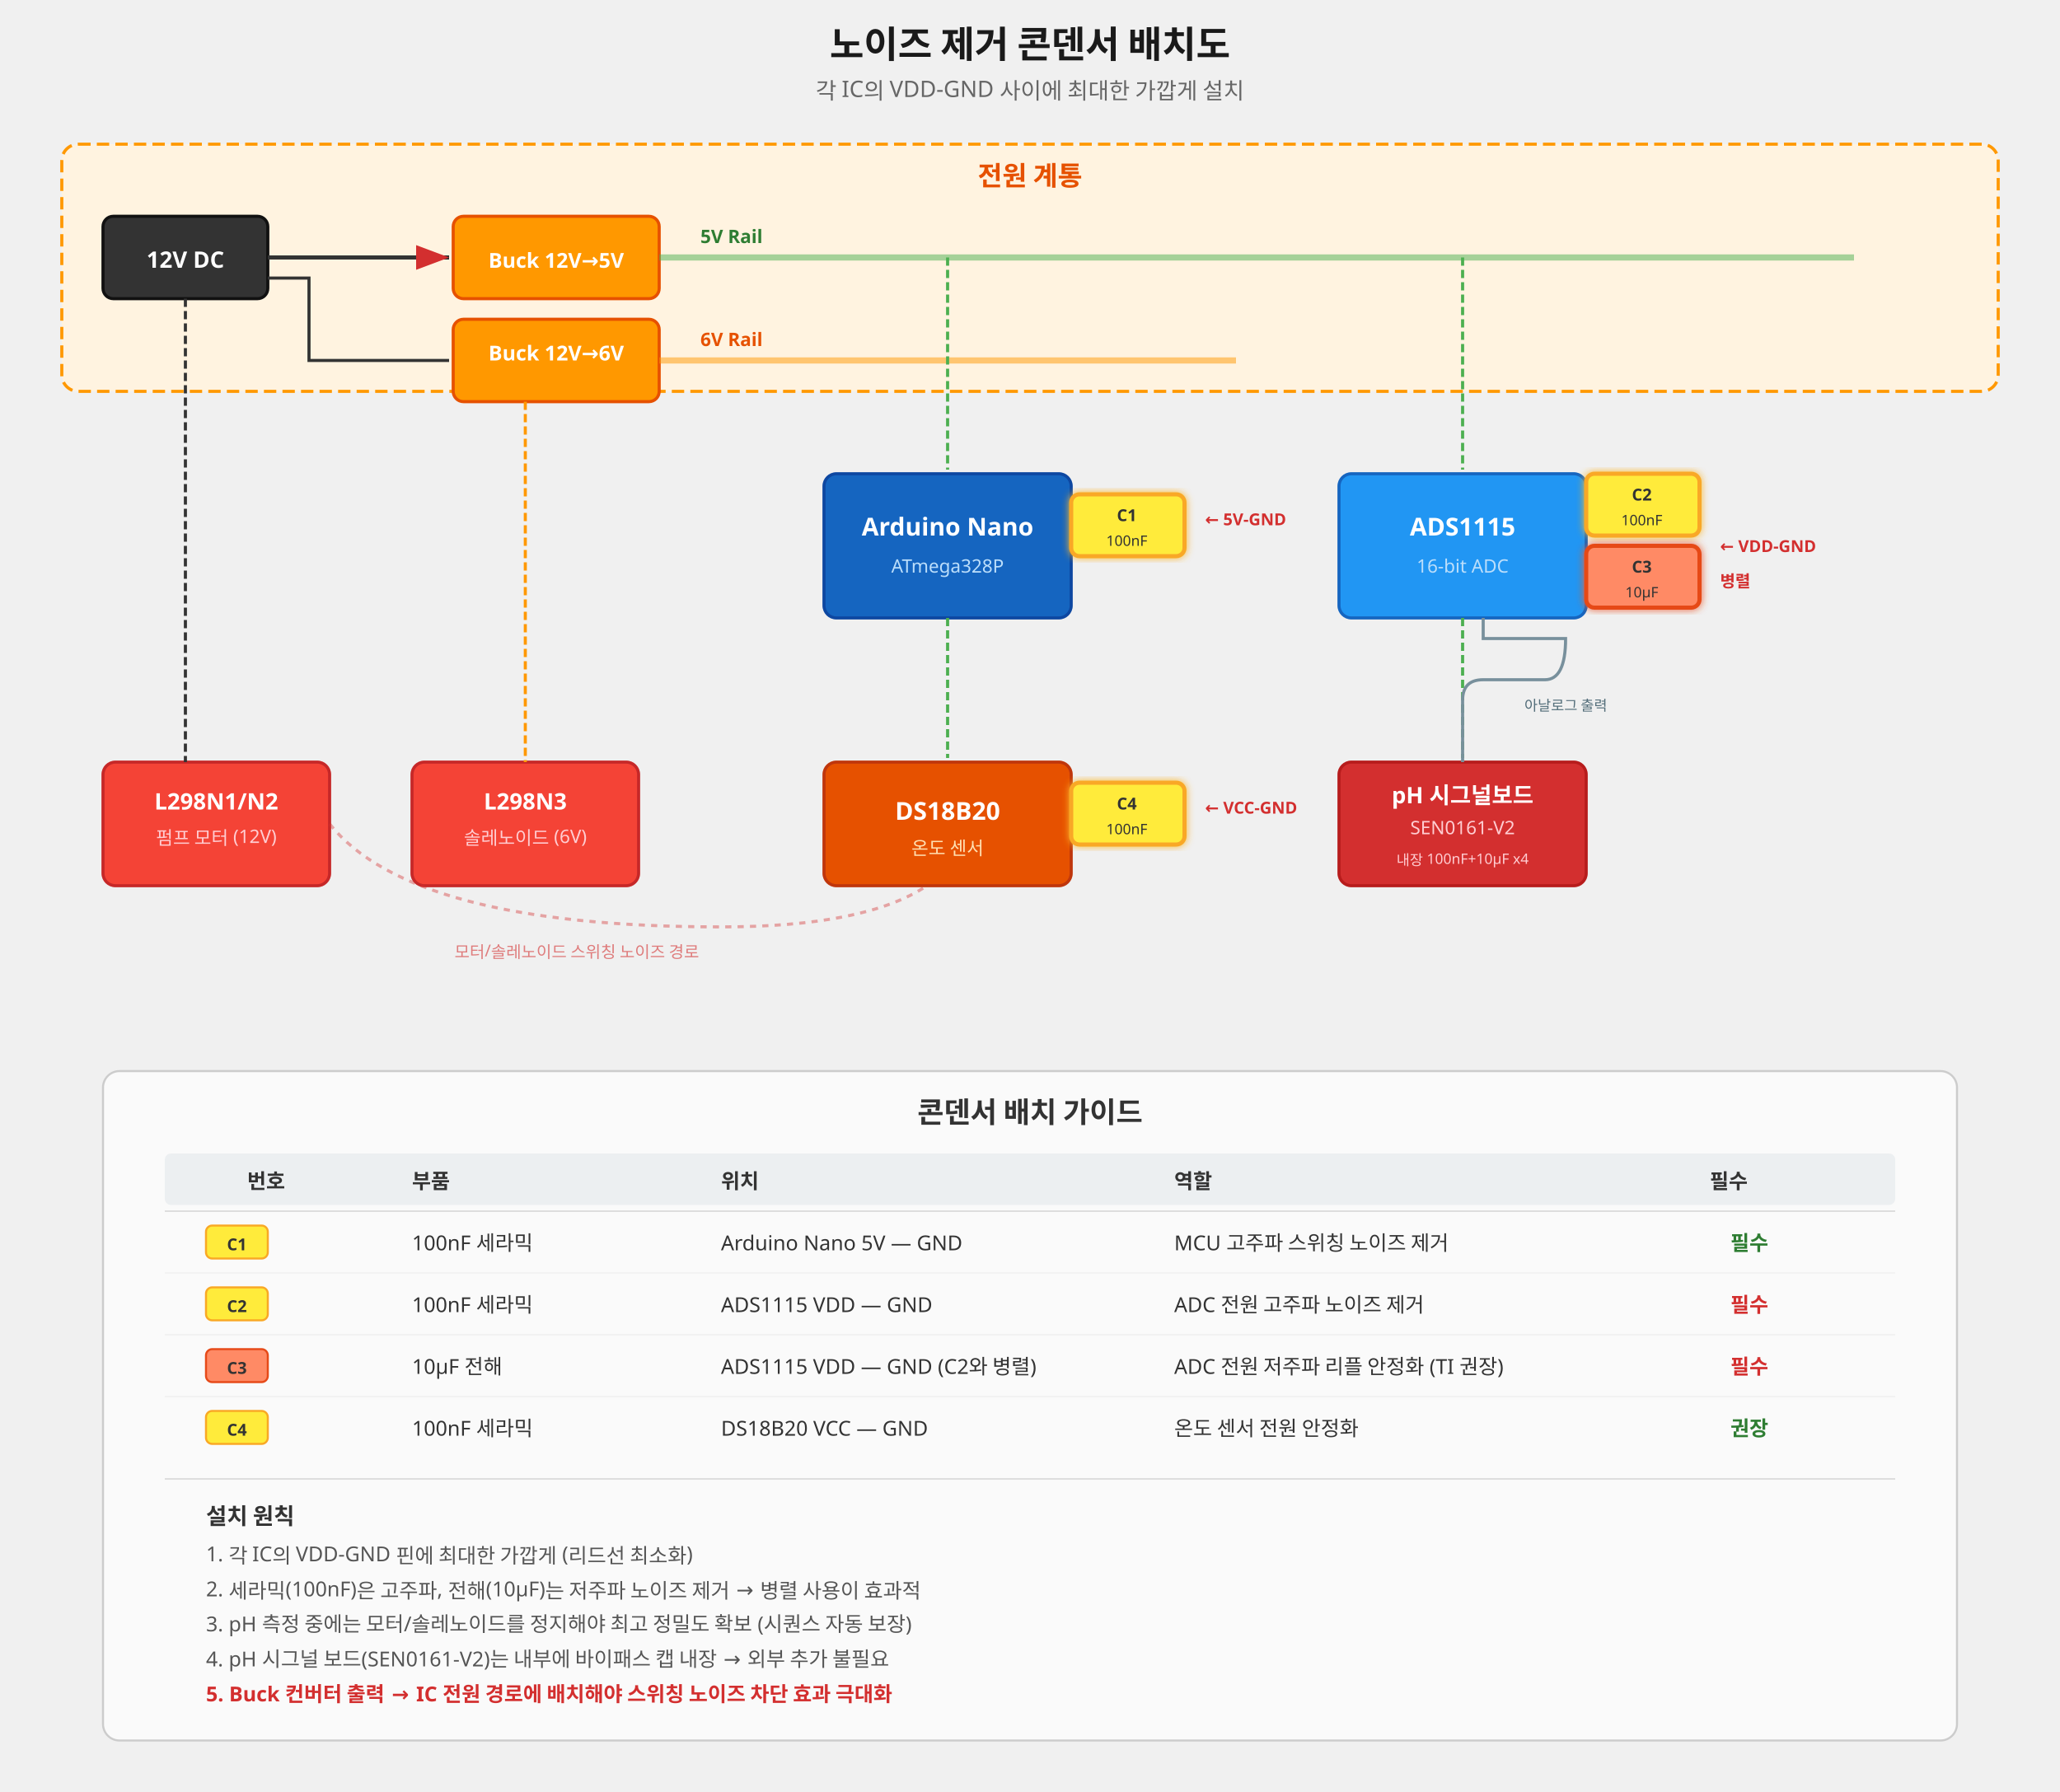
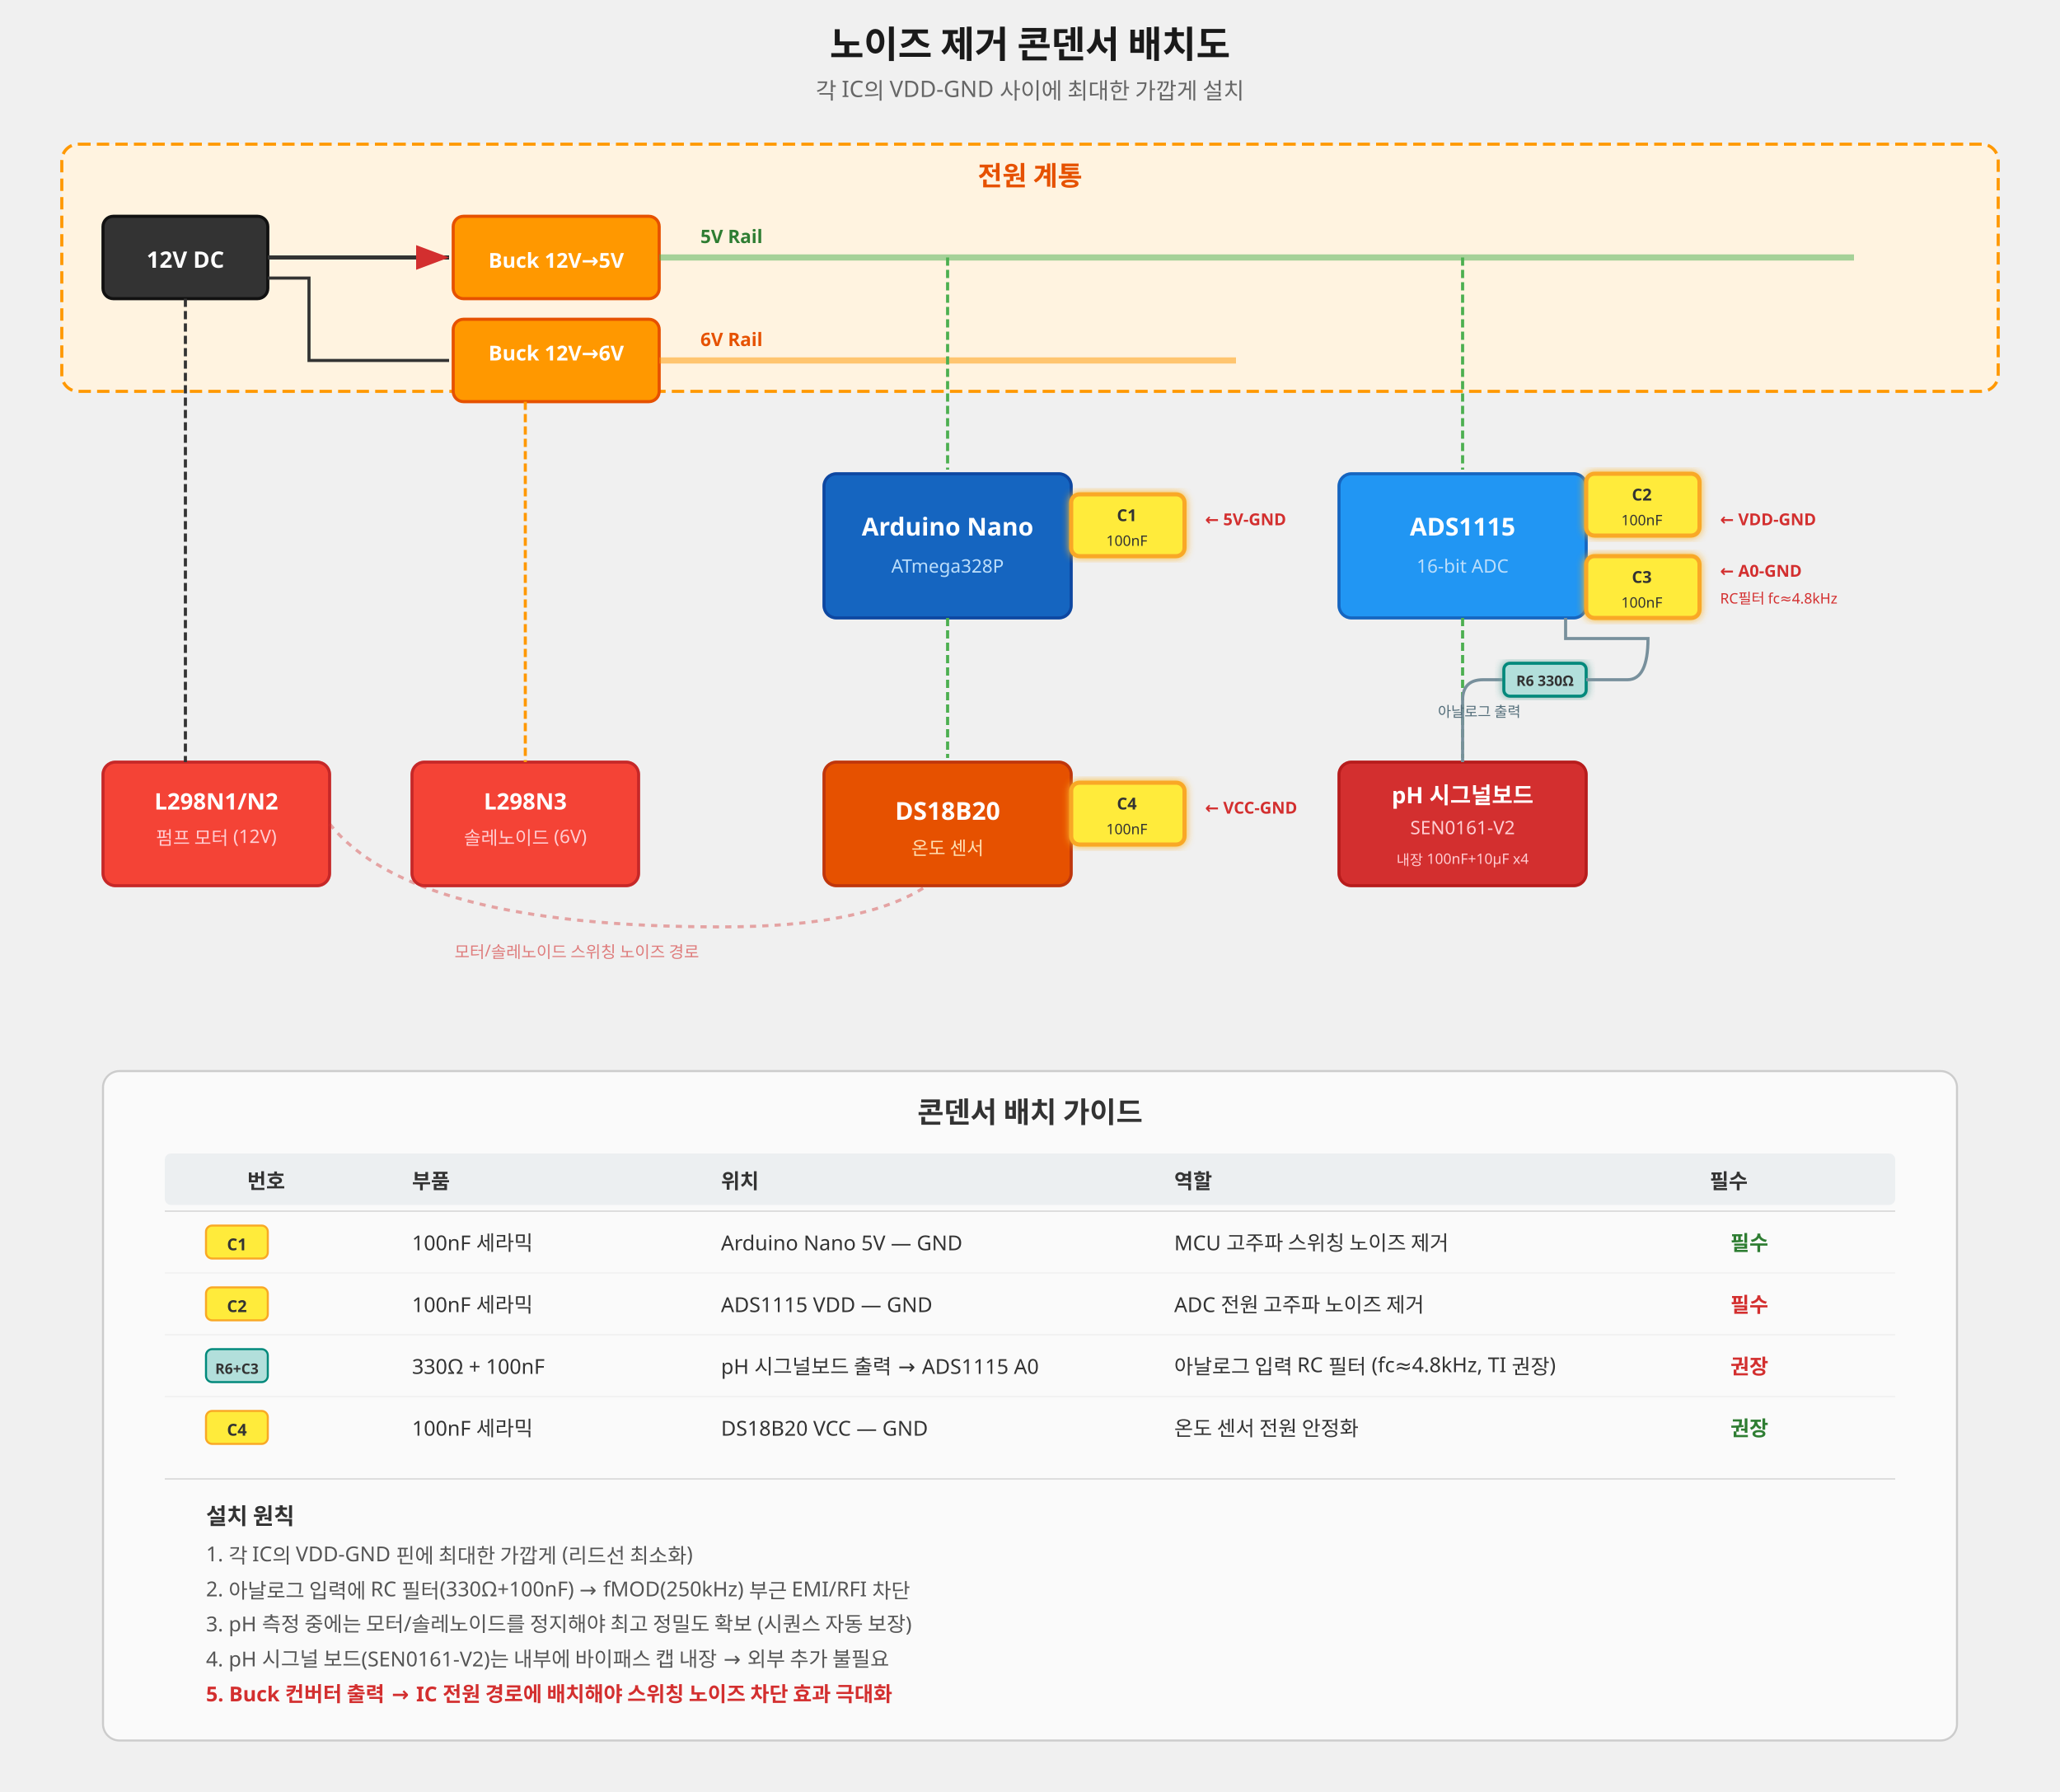
<svg xmlns="http://www.w3.org/2000/svg" viewBox="0 0 1000 870" font-family="'Malgun Gothic', 'Apple SD Gothic Neo', sans-serif" font-size="11">
  <defs>
    <marker id="arr" markerWidth="8" markerHeight="6" refX="8" refY="3" orient="auto">
      <path d="M0,0 L8,3 L0,6 Z" fill="#D32F2F" />
    </marker>
    <filter id="glow">
      <feGaussianBlur stdDeviation="2" result="blur" />
      <feMerge>
        <feMergeNode in="blur" />
        <feMergeNode in="SourceGraphic" />
      </feMerge>
    </filter>
  </defs>
  <text x="500" y="28" text-anchor="middle" font-size="18" font-weight="bold" fill="#1a1a1a">노이즈 제거 콘덴서 배치도</text>
  <text x="500" y="48" text-anchor="middle" font-size="11" fill="#666">각 IC의 VDD-GND 사이에 최대한 가깝게 설치</text>
  <rect x="30" y="70" width="940" height="120" rx="8" fill="#FFF3E0" stroke="#FF9800" stroke-width="1.5" stroke-dasharray="6,3" />
  <text x="500" y="90" text-anchor="middle" font-size="13" font-weight="bold" fill="#E65100">전원 계통</text>
  <rect x="50" y="105" width="80" height="40" rx="5" fill="#333" stroke="#111" stroke-width="1.5" />
  <text x="90" y="130" text-anchor="middle" font-size="11" fill="white" font-weight="bold">12V DC</text>
  <rect x="220" y="105" width="100" height="40" rx="5" fill="#FF9800" stroke="#E65100" stroke-width="1.5" />
  <text x="270" y="130" text-anchor="middle" font-size="10" fill="white" font-weight="bold">Buck 12V→5V</text>
  <path d="M130,125 L218,125" fill="none" stroke="#333" stroke-width="2" marker-end="url(#arr)" />
  <rect x="220" y="155" width="100" height="40" rx="5" fill="#FF9800" stroke="#E65100" stroke-width="1.5" />
  <text x="270" y="175" text-anchor="middle" font-size="10" fill="white" font-weight="bold">Buck 12V→6V</text>
  <path d="M130,135 L150,135 L150,175 L218,175" fill="none" stroke="#333" stroke-width="1.5" />
  <path d="M320,125 L900,125" fill="none" stroke="#4CAF50" stroke-width="3" opacity="0.5" />
  <text x="340" y="118" font-size="9" fill="#2E7D32" font-weight="bold">5V Rail</text>
  <path d="M320,175 L600,175" fill="none" stroke="#FF9800" stroke-width="3" opacity="0.5" />
  <text x="340" y="168" font-size="9" fill="#E65100" font-weight="bold">6V Rail</text>
  <rect x="400" y="230" width="120" height="70" rx="6" fill="#1565C0" stroke="#0D47A1" stroke-width="1.5" />
  <text x="460" y="260" text-anchor="middle" font-size="12" fill="white" font-weight="bold">Arduino Nano</text>
  <text x="460" y="278" text-anchor="middle" font-size="9" fill="#BBDEFB">ATmega328P</text>
  <path d="M460,125 L460,228" fill="none" stroke="#4CAF50" stroke-width="1.5" stroke-dasharray="4,2" />
  <g filter="url(#glow)">
    <rect x="520" y="240" width="55" height="30" rx="4" fill="#FFEB3B" stroke="#F9A825" stroke-width="2" />
    <text x="547" y="253" text-anchor="middle" font-size="8" fill="#333" font-weight="bold">C1</text>
    <text x="547" y="265" text-anchor="middle" font-size="7" fill="#333">100nF</text>
  </g>
  <text x="585" y="255" font-size="8" fill="#D32F2F" font-weight="bold">← 5V-GND</text>
  <rect x="650" y="230" width="120" height="70" rx="6" fill="#2196F3" stroke="#1565C0" stroke-width="1.5" />
  <text x="710" y="260" text-anchor="middle" font-size="12" fill="white" font-weight="bold">ADS1115</text>
  <text x="710" y="278" text-anchor="middle" font-size="9" fill="#BBDEFB">16-bit ADC</text>
  <path d="M710,125 L710,228" fill="none" stroke="#4CAF50" stroke-width="1.5" stroke-dasharray="4,2" />
  <g filter="url(#glow)">
    <rect x="770" y="230" width="55" height="30" rx="4" fill="#FFEB3B" stroke="#F9A825" stroke-width="2" />
    <text x="797" y="243" text-anchor="middle" font-size="8" fill="#333" font-weight="bold">C2</text>
    <text x="797" y="255" text-anchor="middle" font-size="7" fill="#333">100nF</text>
  </g>
-   <g filter="url(#glow)">
-     <rect x="770" y="265" width="55" height="30" rx="4" fill="#FF8A65" stroke="#E64A19" stroke-width="2" />
-     <text x="797" y="278" text-anchor="middle" font-size="8" fill="#333" font-weight="bold">C3</text>
-     <text x="797" y="290" text-anchor="middle" font-size="7" fill="#333">10μF</text>
-   </g>
-   <text x="835" y="268" font-size="8" fill="#D32F2F" font-weight="bold">← VDD-GND</text>
-   <text x="835" y="285" font-size="8" fill="#D32F2F" font-weight="bold">  병렬</text>
+   <text x="835" y="255" font-size="8" fill="#D32F2F" font-weight="bold">← VDD-GND</text>
  <rect x="400" y="370" width="120" height="60" rx="6" fill="#E65100" stroke="#BF360C" stroke-width="1.5" />
  <text x="460" y="398" text-anchor="middle" font-size="12" fill="white" font-weight="bold">DS18B20</text>
  <text x="460" y="415" text-anchor="middle" font-size="9" fill="#FFE0B2">온도 센서</text>
  <path d="M460,300 L460,368" fill="none" stroke="#4CAF50" stroke-width="1.5" stroke-dasharray="4,2" />
  <g filter="url(#glow)">
    <rect x="520" y="380" width="55" height="30" rx="4" fill="#FFEB3B" stroke="#F9A825" stroke-width="2" />
    <text x="547" y="393" text-anchor="middle" font-size="8" fill="#333" font-weight="bold">C4</text>
    <text x="547" y="405" text-anchor="middle" font-size="7" fill="#333">100nF</text>
  </g>
  <text x="585" y="395" font-size="8" fill="#D32F2F" font-weight="bold">← VCC-GND</text>
  <rect x="650" y="370" width="120" height="60" rx="6" fill="#D32F2F" stroke="#B71C1C" stroke-width="1.5" />
  <text x="710" y="390" text-anchor="middle" font-size="11" fill="white" font-weight="bold">pH 시그널보드</text>
  <text x="710" y="405" text-anchor="middle" font-size="9" fill="#FFCDD2">SEN0161-V2</text>
  <text x="710" y="420" text-anchor="middle" font-size="7" fill="#FFCDD2">내장 100nF+10μF x4</text>
  <path d="M710,300 L710,368" fill="none" stroke="#4CAF50" stroke-width="1.5" stroke-dasharray="4,2" />
-   <path d="M710,370 L710,340 Q710,330 720,330 L750,330 Q760,330 760,310 L720,310 L720,300" fill="none" stroke="#78909C" stroke-width="1.5" />
-   <text x="740" y="345" font-size="7" fill="#546E7A">아날로그 출력</text>
+   <path d="M710,370 L710,340 Q710,330 720,330 L730,330" fill="none" stroke="#78909C" stroke-width="1.5" />
+   <text x="698" y="348" font-size="7" fill="#546E7A">아날로그 출력</text>
+   <g filter="url(#glow)">
+     <rect x="730" y="322" width="40" height="16" rx="3" fill="#B2DFDB" stroke="#00897B" stroke-width="1.5" />
+     <text x="750" y="333" text-anchor="middle" font-size="7" fill="#333" font-weight="bold">R6 330Ω</text>
+   </g>
+   <path d="M770,330 L790,330 Q800,330 800,310 L760,310 L760,300" fill="none" stroke="#78909C" stroke-width="1.5" />
+   <g filter="url(#glow)">
+     <rect x="770" y="270" width="55" height="30" rx="4" fill="#FFEB3B" stroke="#F9A825" stroke-width="2" />
+     <text x="797" y="283" text-anchor="middle" font-size="8" fill="#333" font-weight="bold">C3</text>
+     <text x="797" y="295" text-anchor="middle" font-size="7" fill="#333">100nF</text>
+   </g>
+   <text x="835" y="280" font-size="8" fill="#D32F2F" font-weight="bold">← A0-GND</text>
+   <text x="835" y="293" font-size="7" fill="#D32F2F">RC필터 fc≈4.8kHz</text>
  <rect x="50" y="370" width="110" height="60" rx="6" fill="#F44336" stroke="#C62828" stroke-width="1.5" />
  <text x="105" y="393" text-anchor="middle" font-size="11" fill="white" font-weight="bold">L298N1/N2</text>
  <text x="105" y="410" text-anchor="middle" font-size="9" fill="#FFCDD2">펌프 모터 (12V)</text>
  <path d="M90,145 L90,175 L90,370" fill="none" stroke="#333" stroke-width="1.5" stroke-dasharray="4,2" />
  <rect x="200" y="370" width="110" height="60" rx="6" fill="#F44336" stroke="#C62828" stroke-width="1.5" />
  <text x="255" y="393" text-anchor="middle" font-size="11" fill="white" font-weight="bold">L298N3</text>
  <text x="255" y="410" text-anchor="middle" font-size="9" fill="#FFCDD2">솔레노이드 (6V)</text>
  <path d="M255,195 L255,370" fill="none" stroke="#FF9800" stroke-width="1.5" stroke-dasharray="4,2" />
  <path d="M160,400 Q200,450 350,450 Q420,450 450,430" fill="none" stroke="#D32F2F" stroke-width="1.5" stroke-dasharray="3,3" opacity="0.4" />
  <text x="280" y="465" text-anchor="middle" font-size="8" fill="#D32F2F" opacity="0.6">모터/솔레노이드 스위칭 노이즈 경로</text>
  <rect x="50" y="520" width="900" height="325" rx="8" fill="#FAFAFA" stroke="#CCC" stroke-width="1" />
  <text x="500" y="545" text-anchor="middle" font-size="14" font-weight="bold" fill="#333">콘덴서 배치 가이드</text>
  <rect x="80" y="560" width="840" height="25" rx="3" fill="#ECEFF1" />
  <text x="120" y="577" font-size="10" fill="#333" font-weight="bold">번호</text>
  <text x="200" y="577" font-size="10" fill="#333" font-weight="bold">부품</text>
  <text x="350" y="577" font-size="10" fill="#333" font-weight="bold">위치</text>
  <text x="570" y="577" font-size="10" fill="#333" font-weight="bold">역할</text>
  <text x="830" y="577" font-size="10" fill="#333" font-weight="bold">필수</text>
  <line x1="80" y1="588" x2="920" y2="588" stroke="#CCC" stroke-width="0.5" />
  <rect x="100" y="595" width="30" height="16" rx="3" fill="#FFEB3B" stroke="#F9A825" stroke-width="1" />
  <text x="115" y="607" text-anchor="middle" font-size="8" fill="#333" font-weight="bold">C1</text>
  <text x="200" y="607" font-size="10" fill="#333">100nF 세라믹</text>
  <text x="350" y="607" font-size="10" fill="#333">Arduino Nano 5V — GND</text>
  <text x="570" y="607" font-size="10" fill="#333">MCU 고주파 스위칭 노이즈 제거</text>
  <text x="840" y="607" font-size="10" fill="#2E7D32" font-weight="bold">필수</text>
  <line x1="80" y1="618" x2="920" y2="618" stroke="#EEE" stroke-width="0.5" />
  <rect x="100" y="625" width="30" height="16" rx="3" fill="#FFEB3B" stroke="#F9A825" stroke-width="1" />
  <text x="115" y="637" text-anchor="middle" font-size="8" fill="#333" font-weight="bold">C2</text>
  <text x="200" y="637" font-size="10" fill="#333">100nF 세라믹</text>
  <text x="350" y="637" font-size="10" fill="#333">ADS1115 VDD — GND</text>
  <text x="570" y="637" font-size="10" fill="#333">ADC 전원 고주파 노이즈 제거</text>
  <text x="840" y="637" font-size="10" fill="#D32F2F" font-weight="bold">필수</text>
  <line x1="80" y1="648" x2="920" y2="648" stroke="#EEE" stroke-width="0.5" />
-   <rect x="100" y="655" width="30" height="16" rx="3" fill="#FF8A65" stroke="#E64A19" stroke-width="1" />
-   <text x="115" y="667" text-anchor="middle" font-size="8" fill="#333" font-weight="bold">C3</text>
-   <text x="200" y="667" font-size="10" fill="#333">10μF 전해</text>
-   <text x="350" y="667" font-size="10" fill="#333">ADS1115 VDD — GND (C2와 병렬)</text>
-   <text x="570" y="667" font-size="10" fill="#333">ADC 전원 저주파 리플 안정화 (TI 권장)</text>
-   <text x="840" y="667" font-size="10" fill="#D32F2F" font-weight="bold">필수</text>
+   <rect x="100" y="655" width="30" height="16" rx="3" fill="#B2DFDB" stroke="#00897B" stroke-width="1" />
+   <text x="115" y="667" text-anchor="middle" font-size="7" fill="#333" font-weight="bold">R6+C3</text>
+   <text x="200" y="667" font-size="10" fill="#333">330Ω + 100nF</text>
+   <text x="350" y="667" font-size="10" fill="#333">pH 시그널보드 출력 → ADS1115 A0</text>
+   <text x="570" y="667" font-size="10" fill="#333">아날로그 입력 RC 필터 (fc≈4.8kHz, TI 권장)</text>
+   <text x="840" y="667" font-size="10" fill="#D32F2F" font-weight="bold">권장</text>
  <line x1="80" y1="678" x2="920" y2="678" stroke="#EEE" stroke-width="0.5" />
  <rect x="100" y="685" width="30" height="16" rx="3" fill="#FFEB3B" stroke="#F9A825" stroke-width="1" />
  <text x="115" y="697" text-anchor="middle" font-size="8" fill="#333" font-weight="bold">C4</text>
  <text x="200" y="697" font-size="10" fill="#333">100nF 세라믹</text>
  <text x="350" y="697" font-size="10" fill="#333">DS18B20 VCC — GND</text>
  <text x="570" y="697" font-size="10" fill="#333">온도 센서 전원 안정화</text>
  <text x="840" y="697" font-size="10" fill="#2E7D32" font-weight="bold">권장</text>
  <line x1="80" y1="718" x2="920" y2="718" stroke="#CCC" stroke-width="0.5" />
  <text x="100" y="740" font-size="11" fill="#333" font-weight="bold">설치 원칙</text>
  <text x="100" y="758" font-size="10" fill="#555">1. 각 IC의 VDD-GND 핀에 최대한 가깝게 (리드선 최소화)</text>
-   <text x="100" y="775" font-size="10" fill="#555">2. 세라믹(100nF)은 고주파, 전해(10μF)는 저주파 노이즈 제거 → 병렬 사용이 효과적</text>
+   <text x="100" y="775" font-size="10" fill="#555">2. 아날로그 입력에 RC 필터(330Ω+100nF) → fMOD(250kHz) 부근 EMI/RFI 차단</text>
  <text x="100" y="792" font-size="10" fill="#555">3. pH 측정 중에는 모터/솔레노이드를 정지해야 최고 정밀도 확보 (시퀀스 자동 보장)</text>
  <text x="100" y="809" font-size="10" fill="#555">4. pH 시그널 보드(SEN0161-V2)는 내부에 바이패스 캡 내장 → 외부 추가 불필요</text>
  <text x="100" y="826" font-size="10" fill="#D32F2F" font-weight="bold">5. Buck 컨버터 출력 → IC 전원 경로에 배치해야 스위칭 노이즈 차단 효과 극대화</text>
</svg>
